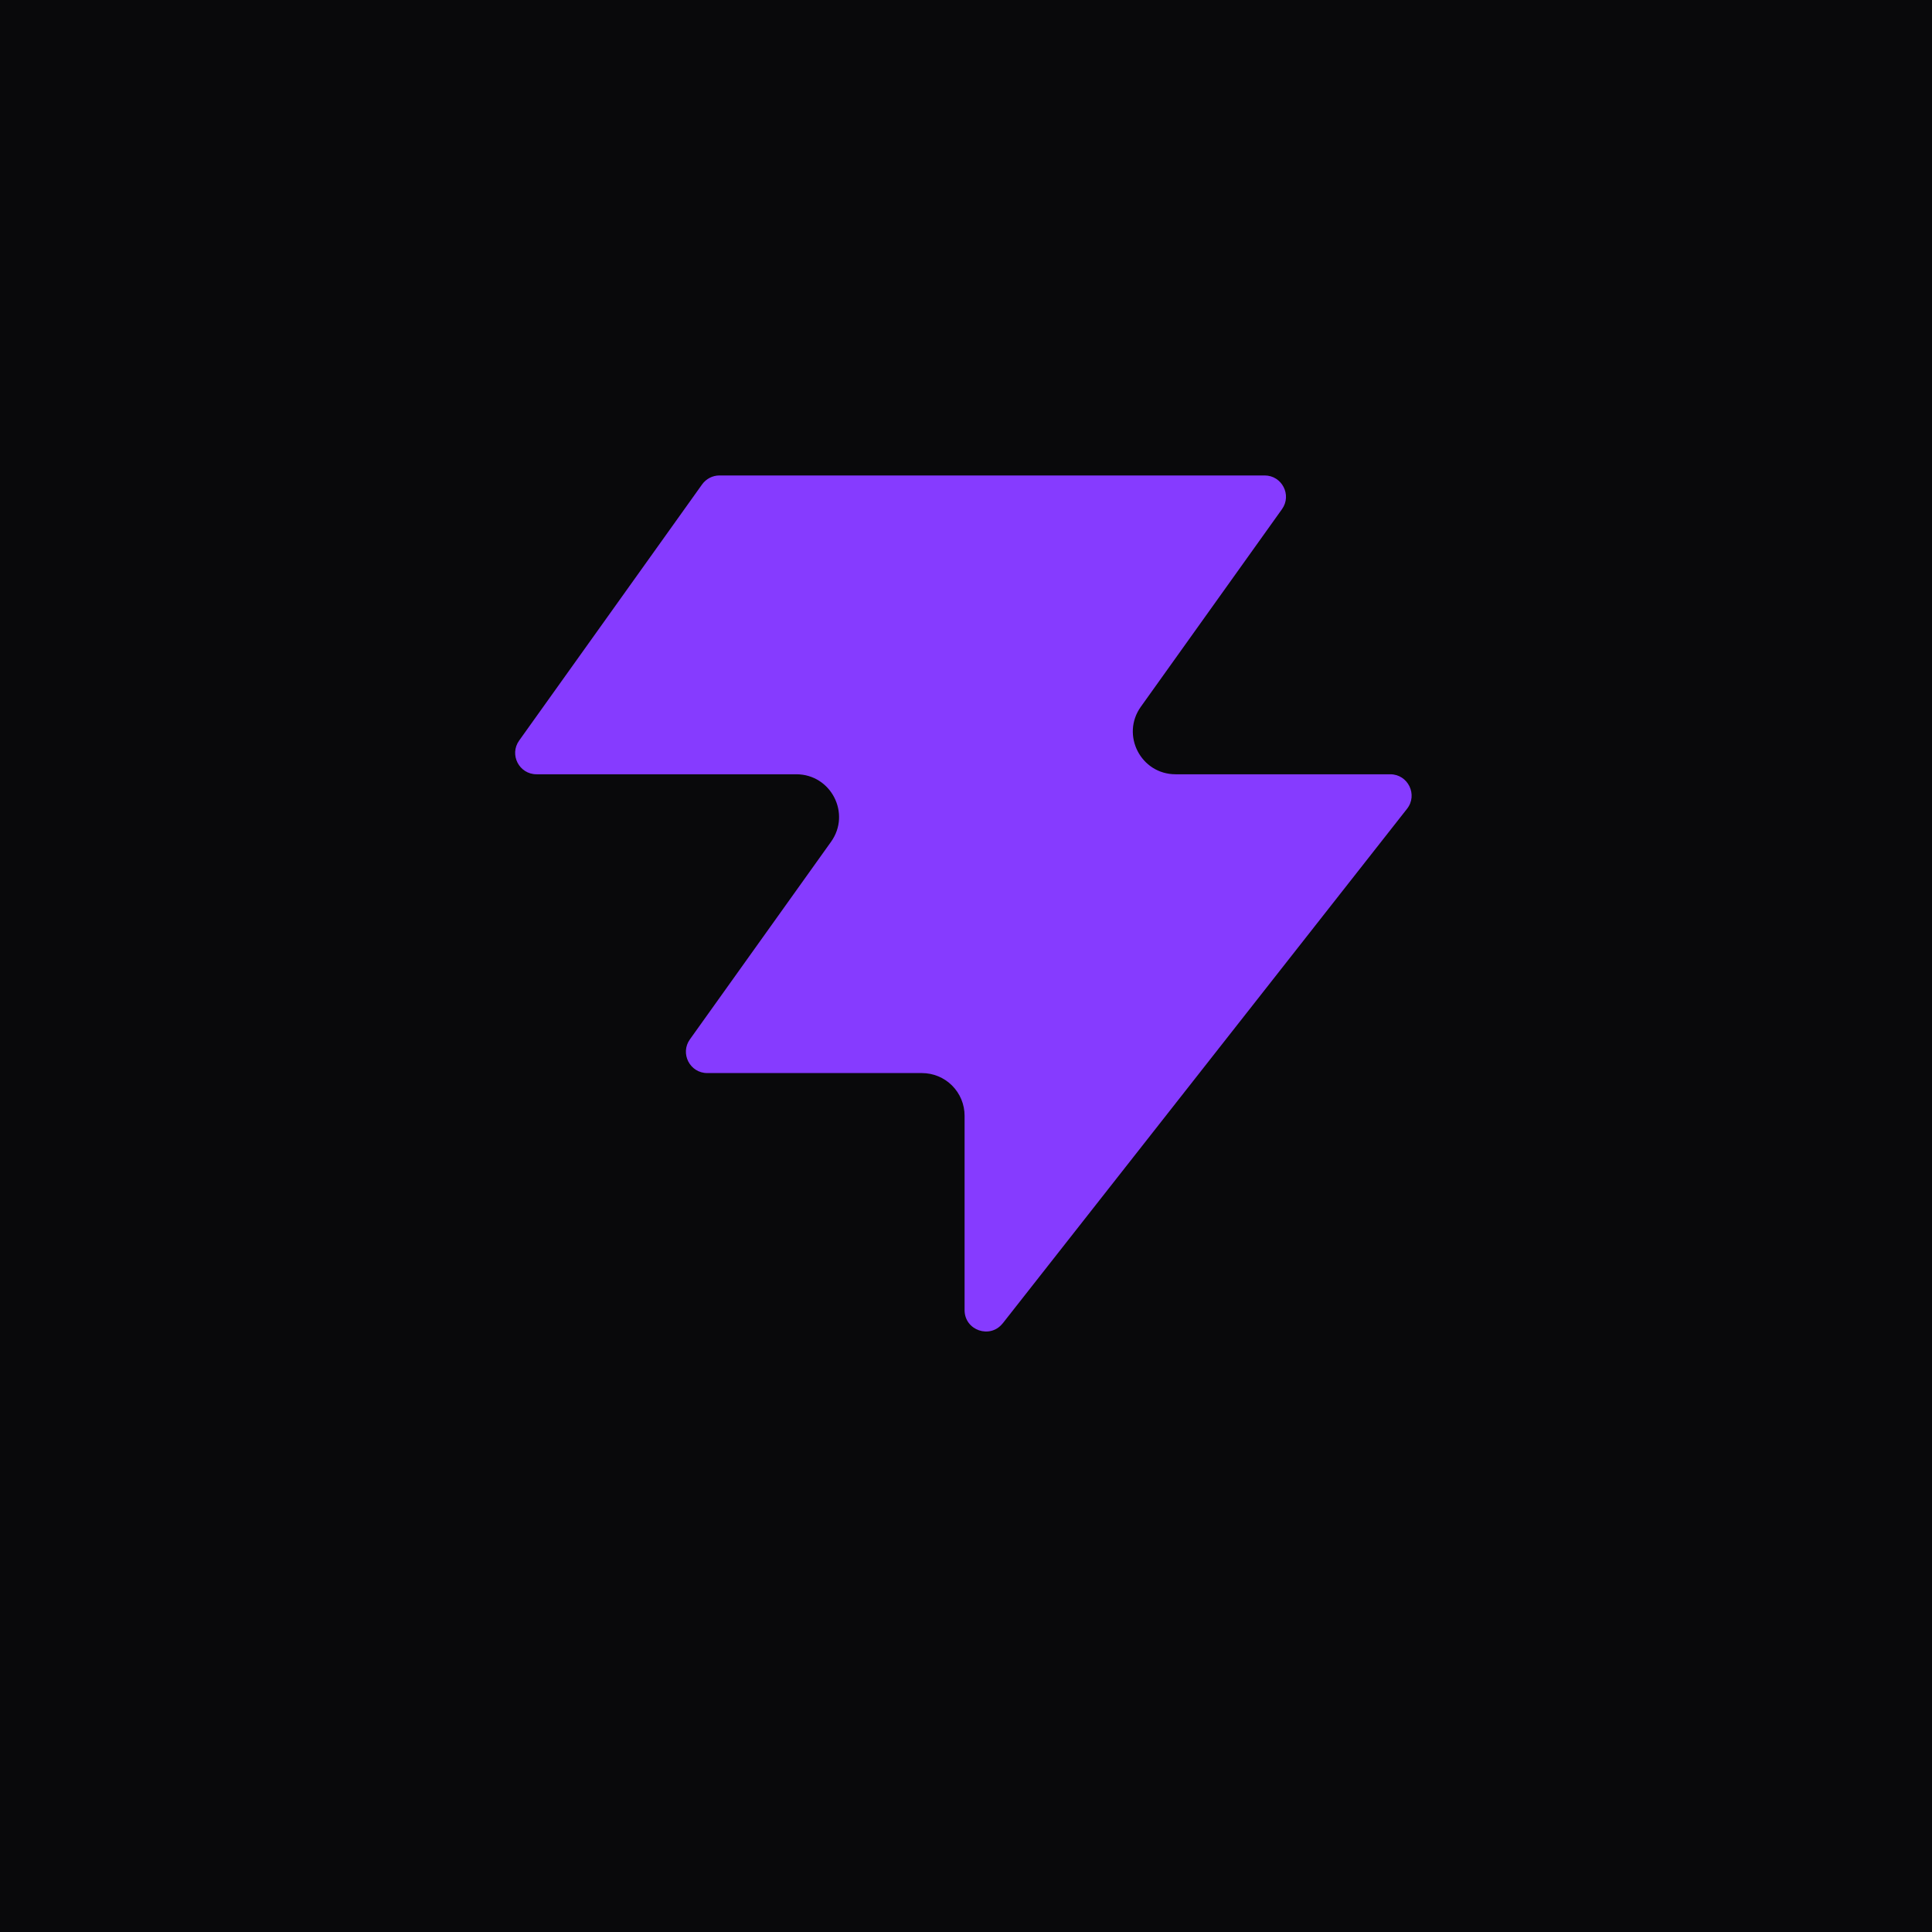
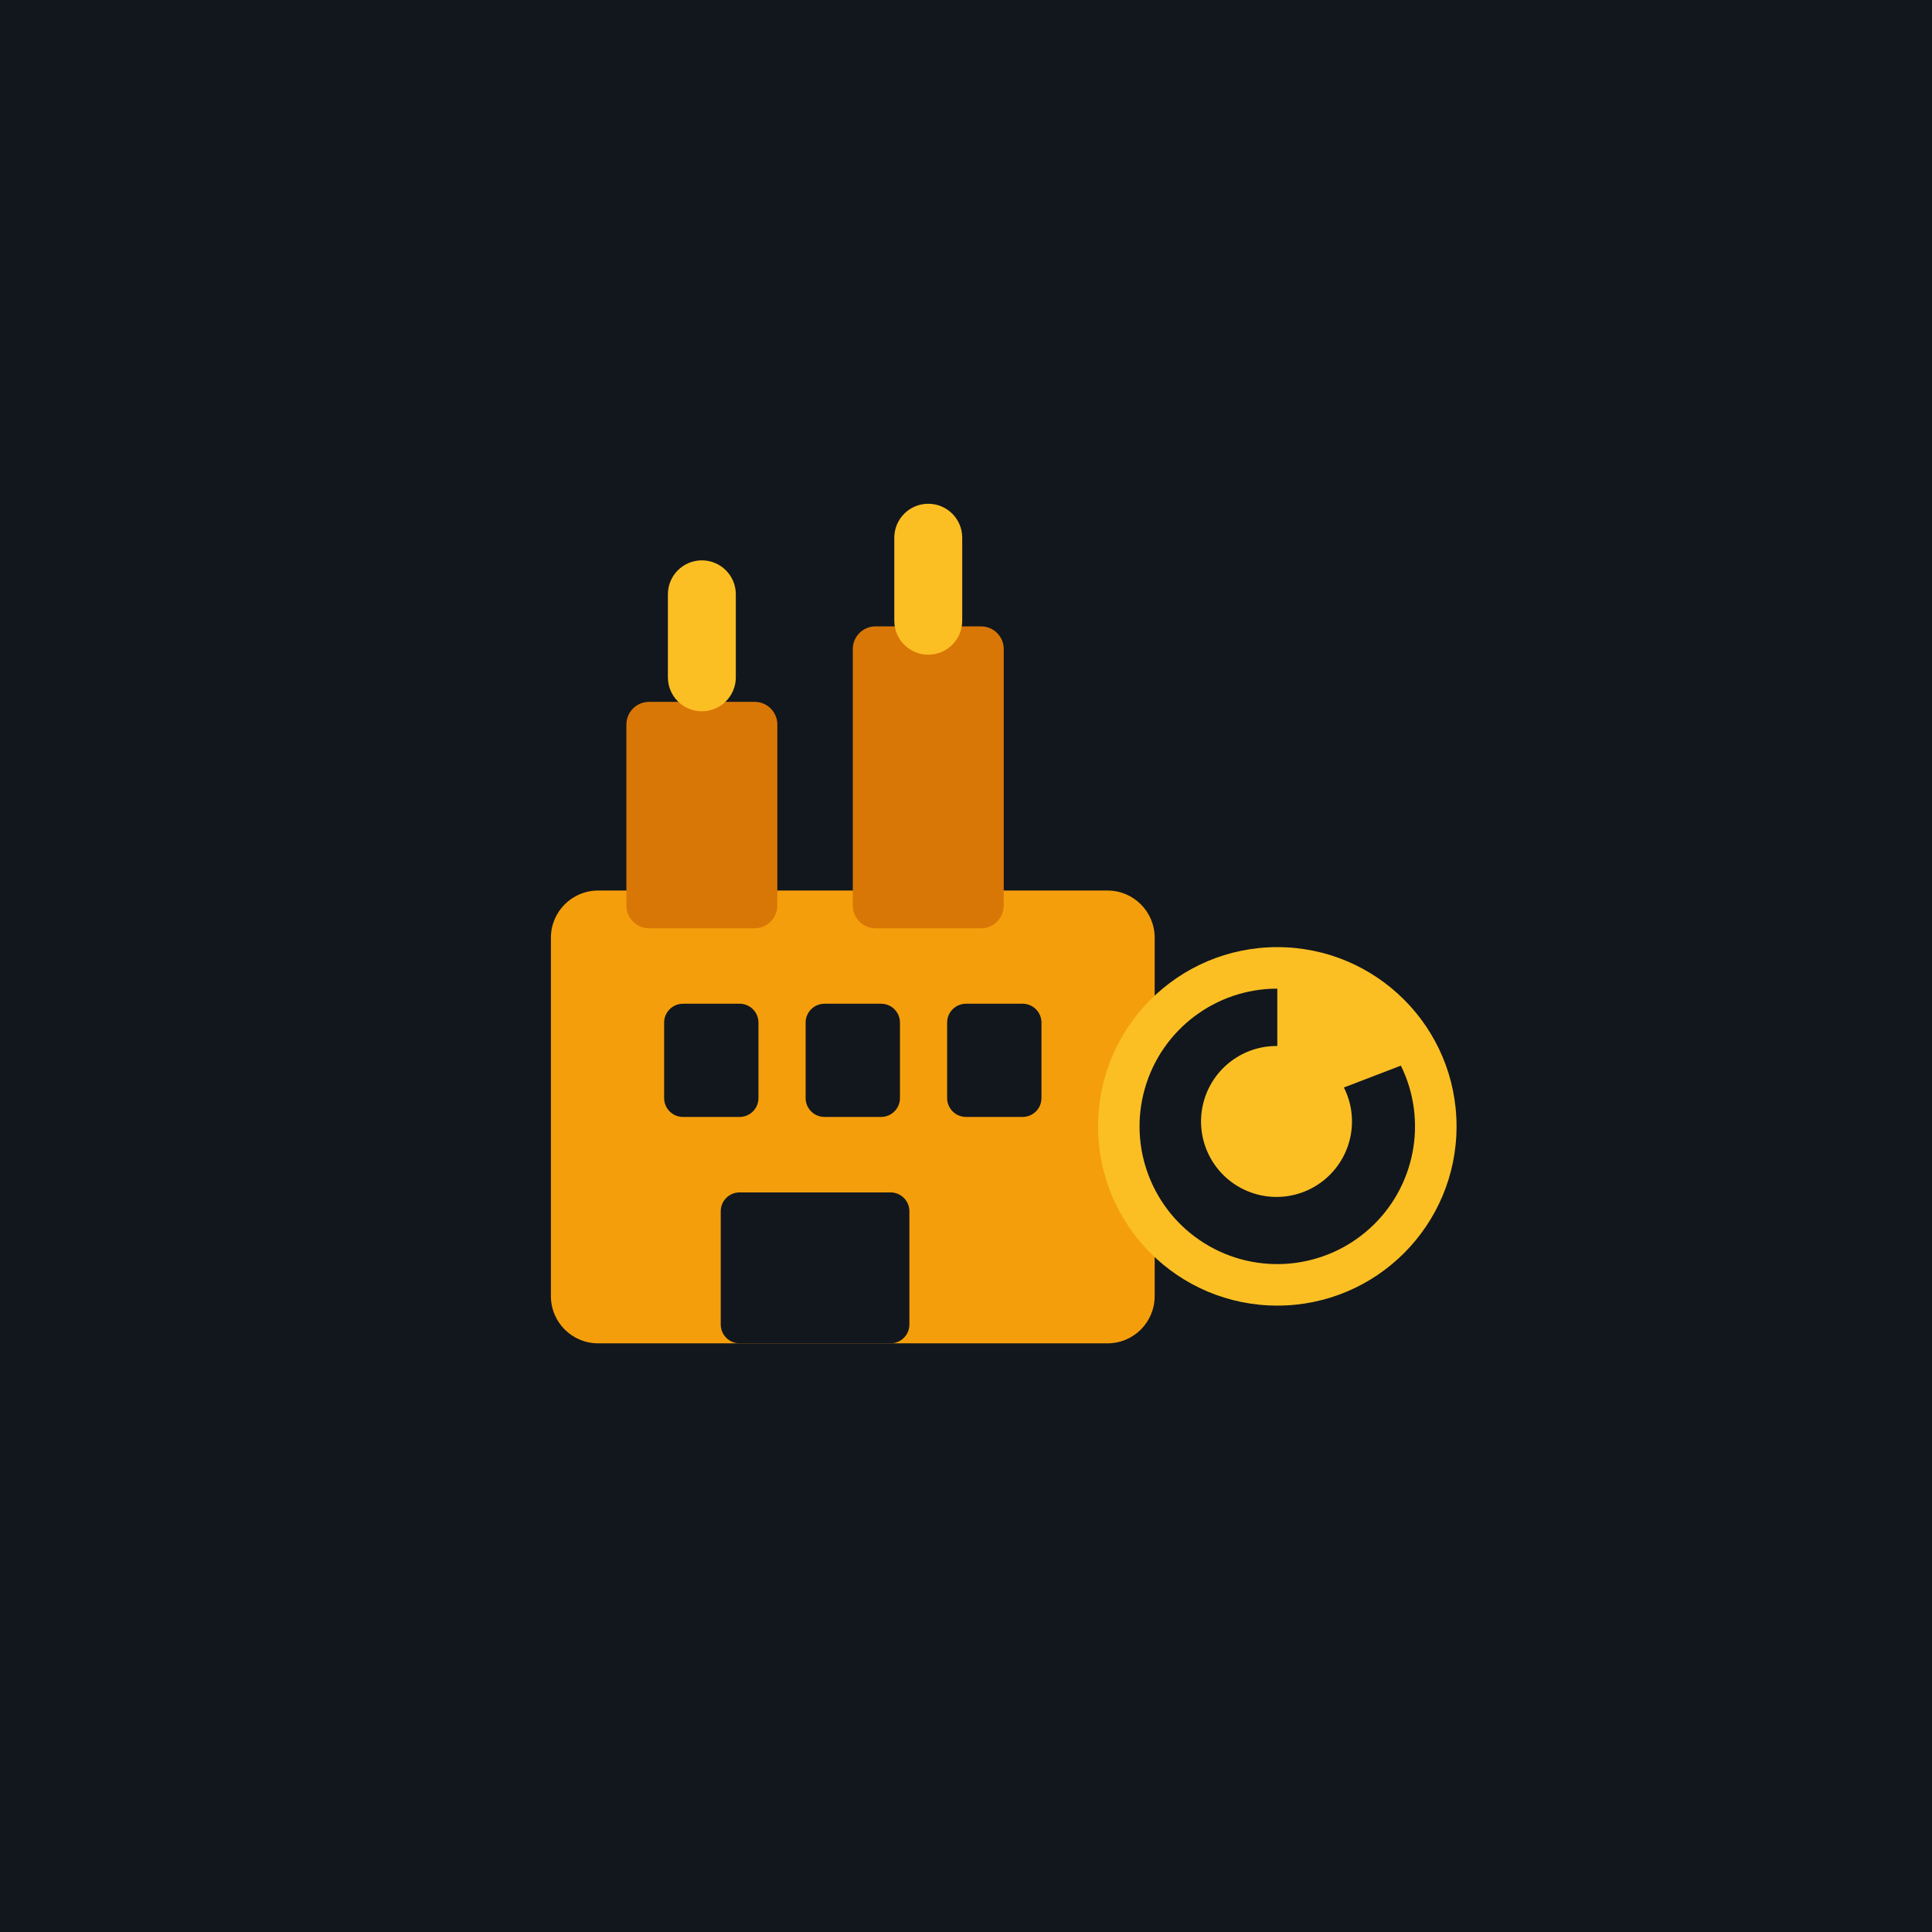
<svg xmlns="http://www.w3.org/2000/svg" width="512" height="512" viewBox="0 0 512 512" fill="none">
-   <rect width="512" height="512" fill="#09090b" />
-   <g transform="translate(136, 126) scale(5)">
-     <path fill="#863bff" d="M25.946 44.938c-.664.845-2.021.375-2.021-.698V33.937a2.26 2.26 0 0 0-2.262-2.262H10.287c-.92 0-1.456-1.04-.92-1.788l7.48-10.471c1.07-1.497 0-3.578-1.842-3.578H1.237c-.92 0-1.456-1.04-.92-1.788L10.013.474c.214-.297.556-.474.92-.474h28.894c.92 0 1.456 1.04.92 1.788l-7.48 10.471c-1.07 1.498 0 3.579 1.842 3.579h11.377c.943 0 1.473 1.088.89 1.83L25.947 44.94z" />
+   <rect width="512" height="512" fill="#12171D" />
+   <g transform="translate(96 96) scale(5)">
+     <rect x="10" y="28" width="32" height="24" rx="2.5" fill="#F59E0B" />
+     <rect x="14" y="18" width="8" height="12" rx="1.2" fill="#D97706" />
+     <rect x="26" y="14" width="8" height="16" rx="1.2" fill="#D97706" />
+     <rect x="16.2" y="10.5" width="3.6" height="8" rx="1.8" fill="#FBBF24" />
+     <rect x="28.2" y="7.5" width="3.6" height="8" rx="1.8" fill="#FBBF24" />
+     <rect x="16" y="34" width="5" height="6" rx="1" fill="#12171D" />
+     <rect x="23.5" y="34" width="5" height="6" rx="1" fill="#12171D" />
+     <rect x="31" y="34" width="5" height="6" rx="1" fill="#12171D" />
+     <rect x="19" y="44" width="10" height="8" rx="1" fill="#12171D" />
+     <circle cx="48.5" cy="40.5" r="9.5" fill="#FBBF24" />
+     <path fill="#12171D" d="M48.5 33.2a7.3 7.3 0 1 0 6.55 4.08l-3.02 1.16a4 4 0 1 1-3.53-2.2V33.2z" />
  </g>
</svg>
